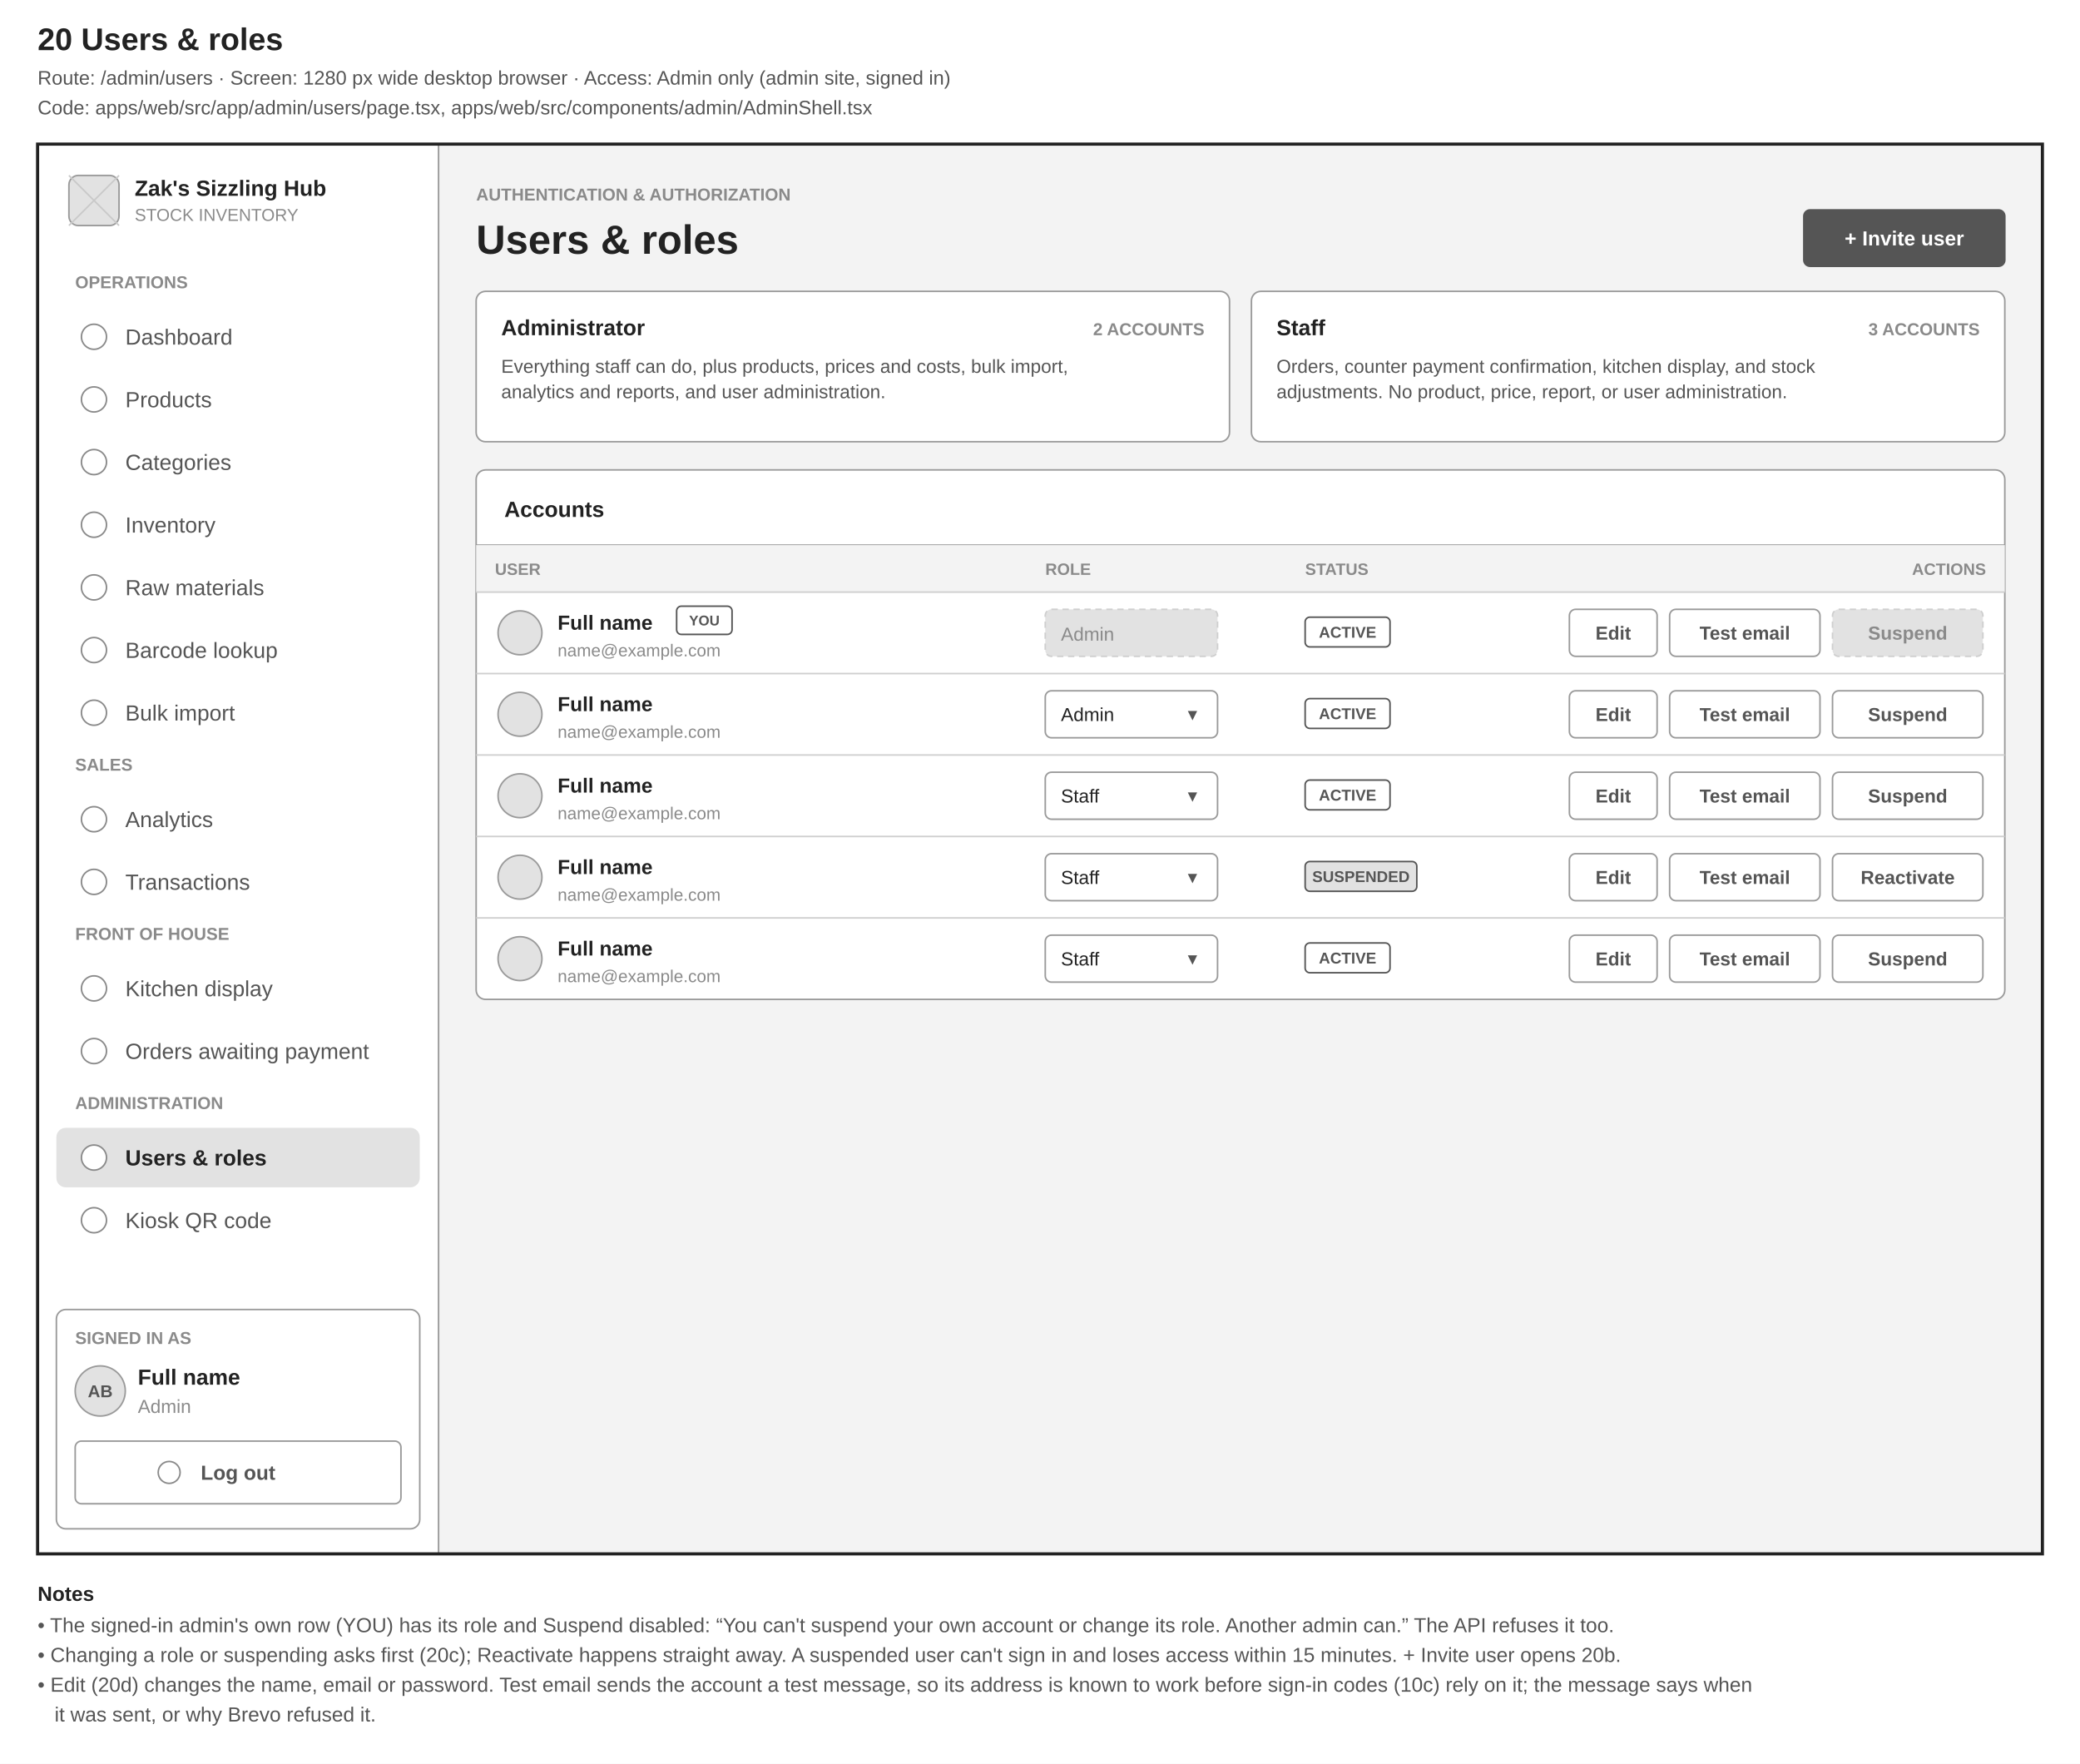
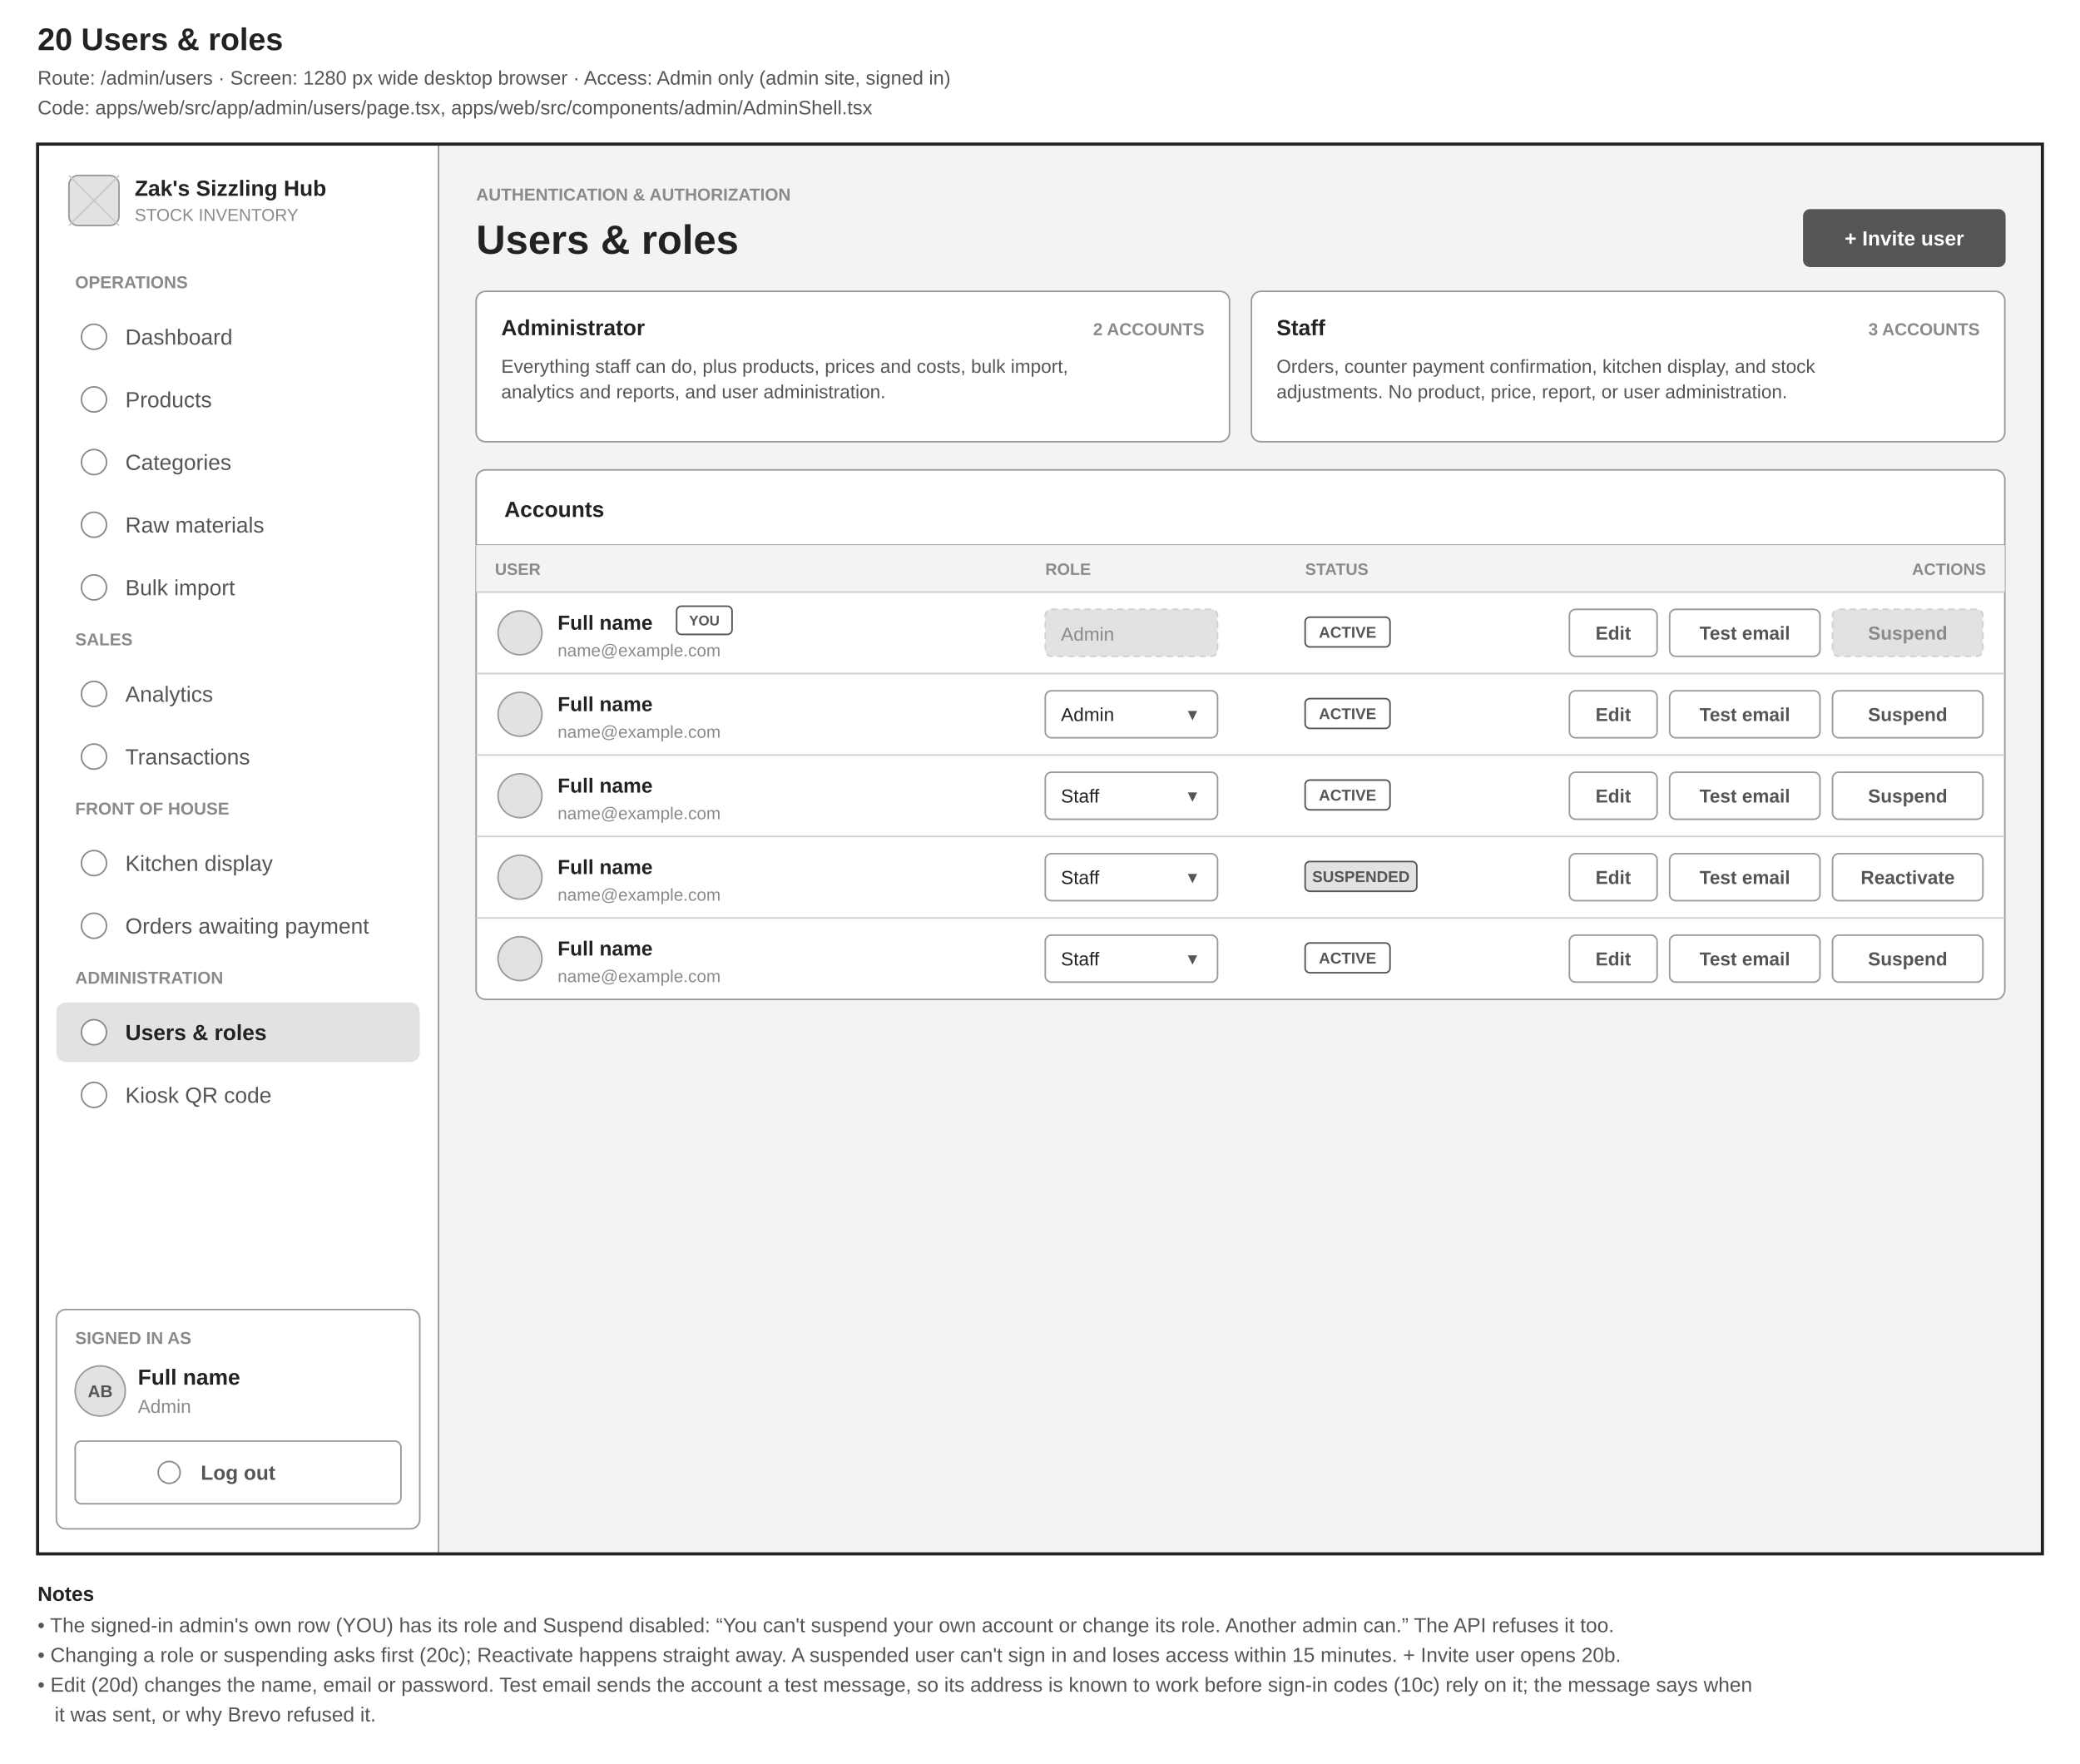
<svg xmlns="http://www.w3.org/2000/svg" width="1328" height="1126" viewBox="0 0 1328 1126">
  <rect x="0" y="0" width="1328" height="1126" fill="#ffffff" />
  <text x="24" y="32" font-family="Arial, Helvetica, sans-serif" font-size="20" font-weight="700" fill="#222222">20  Users &amp; roles</text>
  <text x="24" y="54" font-family="Arial, Helvetica, sans-serif" font-size="12.5" fill="#555555">Route: /admin/users   ·   Screen: 1280 px wide desktop browser   ·   Access: Admin only (admin site, signed in)</text>
  <text x="24" y="73" font-family="Arial, Helvetica, sans-serif" font-size="12.5" fill="#555555">Code: apps/web/src/app/admin/users/page.tsx, apps/web/src/components/admin/AdminShell.tsx</text>
  <text x="24" y="1022" font-family="Arial, Helvetica, sans-serif" font-size="13" font-weight="700" fill="#222222">Notes</text>
  <text x="24" y="1042" font-family="Arial, Helvetica, sans-serif" font-size="13" fill="#555555" xml:space="preserve">• The signed-in admin's own row (YOU) has its role and Suspend disabled: “You can't suspend your own account or change its role. Another admin can.” The API refuses it too.</text>
  <text x="24" y="1061" font-family="Arial, Helvetica, sans-serif" font-size="13" fill="#555555" xml:space="preserve">• Changing a role or suspending asks first (20c); Reactivate happens straight away. A suspended user can't sign in and loses access within 15 minutes. + Invite user opens 20b.</text>
  <text x="24" y="1080" font-family="Arial, Helvetica, sans-serif" font-size="13" fill="#555555" xml:space="preserve">• Edit (20d) changes the name, email or password. Test email sends the account a test message, so its address is known to work before sign-in codes (10c) rely on it; the message says when</text>
  <text x="24" y="1099" font-family="Arial, Helvetica, sans-serif" font-size="13" fill="#555555" xml:space="preserve">   it was sent, or why Brevo refused it.</text>
  <g transform="translate(24,92)">
    <clipPath id="frame">
      <rect x="0" y="0" width="1280" height="900" />
    </clipPath>
    <g clip-path="url(#frame)">
      <rect x="0" y="0" width="1280" height="900" fill="#ffffff" />
      <rect x="0" y="0" width="1280" height="900" rx="0" fill="#f3f3f3" stroke="none" />
      <rect x="0" y="0" width="256" height="900" rx="0" fill="#ffffff" stroke="none" />
      <line x1="256" y1="0" x2="256" y2="900" stroke="#9a9a9a" stroke-width="1" />
      <rect x="20" y="20" width="32" height="32" rx="6" fill="#e2e2e2" stroke="#9a9a9a" stroke-width="1" />
      <line x1="20" y1="20" x2="52" y2="52" stroke="#c9c9c9" stroke-width="1" />
      <line x1="52" y1="20" x2="20" y2="52" stroke="#c9c9c9" stroke-width="1" />
      <text x="62" y="33" font-family="Arial, Helvetica, sans-serif" font-size="14" font-weight="700" text-anchor="start" fill="#222222">Zak's Sizzling Hub</text>
      <text x="62" y="49" font-family="Arial, Helvetica, sans-serif" font-size="11" font-weight="400" text-anchor="start" fill="#8a8a8a">STOCK INVENTORY</text>
      <text x="24" y="92" font-family="Arial, Helvetica, sans-serif" font-size="11" font-weight="700" text-anchor="start" fill="#8a8a8a">OPERATIONS</text>
      <circle cx="36" cy="123" r="8" fill="#ffffff" stroke="#8a8a8a" stroke-width="1" />
      <text x="56" y="128" font-family="Arial, Helvetica, sans-serif" font-size="14" font-weight="400" text-anchor="start" fill="#555555">Dashboard</text>
      <circle cx="36" cy="163" r="8" fill="#ffffff" stroke="#8a8a8a" stroke-width="1" />
      <text x="56" y="168" font-family="Arial, Helvetica, sans-serif" font-size="14" font-weight="400" text-anchor="start" fill="#555555">Products</text>
      <circle cx="36" cy="203" r="8" fill="#ffffff" stroke="#8a8a8a" stroke-width="1" />
      <text x="56" y="208" font-family="Arial, Helvetica, sans-serif" font-size="14" font-weight="400" text-anchor="start" fill="#555555">Categories</text>
      <circle cx="36" cy="243" r="8" fill="#ffffff" stroke="#8a8a8a" stroke-width="1" />
-       <text x="56" y="248" font-family="Arial, Helvetica, sans-serif" font-size="14" font-weight="400" text-anchor="start" fill="#555555">Inventory</text>
+       <text x="56" y="248" font-family="Arial, Helvetica, sans-serif" font-size="14" font-weight="400" text-anchor="start" fill="#555555">Raw materials</text>
      <circle cx="36" cy="283" r="8" fill="#ffffff" stroke="#8a8a8a" stroke-width="1" />
-       <text x="56" y="288" font-family="Arial, Helvetica, sans-serif" font-size="14" font-weight="400" text-anchor="start" fill="#555555">Raw materials</text>
-       <circle cx="36" cy="323" r="8" fill="#ffffff" stroke="#8a8a8a" stroke-width="1" />
-       <text x="56" y="328" font-family="Arial, Helvetica, sans-serif" font-size="14" font-weight="400" text-anchor="start" fill="#555555">Barcode lookup</text>
-       <circle cx="36" cy="363" r="8" fill="#ffffff" stroke="#8a8a8a" stroke-width="1" />
-       <text x="56" y="368" font-family="Arial, Helvetica, sans-serif" font-size="14" font-weight="400" text-anchor="start" fill="#555555">Bulk import</text>
-       <text x="24" y="400" font-family="Arial, Helvetica, sans-serif" font-size="11" font-weight="700" text-anchor="start" fill="#8a8a8a">SALES</text>
-       <circle cx="36" cy="431" r="8" fill="#ffffff" stroke="#8a8a8a" stroke-width="1" />
-       <text x="56" y="436" font-family="Arial, Helvetica, sans-serif" font-size="14" font-weight="400" text-anchor="start" fill="#555555">Analytics</text>
-       <circle cx="36" cy="471" r="8" fill="#ffffff" stroke="#8a8a8a" stroke-width="1" />
-       <text x="56" y="476" font-family="Arial, Helvetica, sans-serif" font-size="14" font-weight="400" text-anchor="start" fill="#555555">Transactions</text>
-       <text x="24" y="508" font-family="Arial, Helvetica, sans-serif" font-size="11" font-weight="700" text-anchor="start" fill="#8a8a8a">FRONT OF HOUSE</text>
-       <circle cx="36" cy="539" r="8" fill="#ffffff" stroke="#8a8a8a" stroke-width="1" />
-       <text x="56" y="544" font-family="Arial, Helvetica, sans-serif" font-size="14" font-weight="400" text-anchor="start" fill="#555555">Kitchen display</text>
-       <circle cx="36" cy="579" r="8" fill="#ffffff" stroke="#8a8a8a" stroke-width="1" />
-       <text x="56" y="584" font-family="Arial, Helvetica, sans-serif" font-size="14" font-weight="400" text-anchor="start" fill="#555555">Orders awaiting payment</text>
-       <text x="24" y="616" font-family="Arial, Helvetica, sans-serif" font-size="11" font-weight="700" text-anchor="start" fill="#8a8a8a">ADMINISTRATION</text>
-       <rect x="12" y="628" width="232" height="38" rx="6" fill="#e2e2e2" stroke="none" />
-       <circle cx="36" cy="647" r="8" fill="#ffffff" stroke="#8a8a8a" stroke-width="1" />
-       <text x="56" y="652" font-family="Arial, Helvetica, sans-serif" font-size="14" font-weight="700" text-anchor="start" fill="#222222">Users &amp; roles</text>
-       <circle cx="36" cy="687" r="8" fill="#ffffff" stroke="#8a8a8a" stroke-width="1" />
-       <text x="56" y="692" font-family="Arial, Helvetica, sans-serif" font-size="14" font-weight="400" text-anchor="start" fill="#555555">Kiosk QR code</text>
+       <text x="56" y="288" font-family="Arial, Helvetica, sans-serif" font-size="14" font-weight="400" text-anchor="start" fill="#555555">Bulk import</text>
+       <text x="24" y="320" font-family="Arial, Helvetica, sans-serif" font-size="11" font-weight="700" text-anchor="start" fill="#8a8a8a">SALES</text>
+       <circle cx="36" cy="351" r="8" fill="#ffffff" stroke="#8a8a8a" stroke-width="1" />
+       <text x="56" y="356" font-family="Arial, Helvetica, sans-serif" font-size="14" font-weight="400" text-anchor="start" fill="#555555">Analytics</text>
+       <circle cx="36" cy="391" r="8" fill="#ffffff" stroke="#8a8a8a" stroke-width="1" />
+       <text x="56" y="396" font-family="Arial, Helvetica, sans-serif" font-size="14" font-weight="400" text-anchor="start" fill="#555555">Transactions</text>
+       <text x="24" y="428" font-family="Arial, Helvetica, sans-serif" font-size="11" font-weight="700" text-anchor="start" fill="#8a8a8a">FRONT OF HOUSE</text>
+       <circle cx="36" cy="459" r="8" fill="#ffffff" stroke="#8a8a8a" stroke-width="1" />
+       <text x="56" y="464" font-family="Arial, Helvetica, sans-serif" font-size="14" font-weight="400" text-anchor="start" fill="#555555">Kitchen display</text>
+       <circle cx="36" cy="499" r="8" fill="#ffffff" stroke="#8a8a8a" stroke-width="1" />
+       <text x="56" y="504" font-family="Arial, Helvetica, sans-serif" font-size="14" font-weight="400" text-anchor="start" fill="#555555">Orders awaiting payment</text>
+       <text x="24" y="536" font-family="Arial, Helvetica, sans-serif" font-size="11" font-weight="700" text-anchor="start" fill="#8a8a8a">ADMINISTRATION</text>
+       <rect x="12" y="548" width="232" height="38" rx="6" fill="#e2e2e2" stroke="none" />
+       <circle cx="36" cy="567" r="8" fill="#ffffff" stroke="#8a8a8a" stroke-width="1" />
+       <text x="56" y="572" font-family="Arial, Helvetica, sans-serif" font-size="14" font-weight="700" text-anchor="start" fill="#222222">Users &amp; roles</text>
+       <circle cx="36" cy="607" r="8" fill="#ffffff" stroke="#8a8a8a" stroke-width="1" />
+       <text x="56" y="612" font-family="Arial, Helvetica, sans-serif" font-size="14" font-weight="400" text-anchor="start" fill="#555555">Kiosk QR code</text>
      <rect x="12" y="744" width="232" height="140" rx="6" fill="#ffffff" stroke="#9a9a9a" stroke-width="1" />
      <text x="24" y="766" font-family="Arial, Helvetica, sans-serif" font-size="11" font-weight="700" text-anchor="start" fill="#8a8a8a">SIGNED IN AS</text>
      <circle cx="40" cy="796" r="16" fill="#e2e2e2" stroke="#9a9a9a" stroke-width="1" />
      <text x="40" y="800" font-family="Arial, Helvetica, sans-serif" font-size="11" font-weight="700" text-anchor="middle" fill="#555555">AB</text>
      <text x="64" y="792" font-family="Arial, Helvetica, sans-serif" font-size="14" font-weight="700" text-anchor="start" fill="#222222">Full name</text>
      <text x="64" y="810" font-family="Arial, Helvetica, sans-serif" font-size="12" font-weight="400" text-anchor="start" fill="#8a8a8a">Admin</text>
      <rect x="24" y="828" width="208" height="40" rx="4" fill="#ffffff" stroke="#9a9a9a" stroke-width="1" />
      <text x="128.0" y="852.68" font-family="Arial, Helvetica, sans-serif" font-size="13" font-weight="700" text-anchor="middle" fill="#555555">Log out</text>
      <circle cx="84" cy="848" r="7" fill="#ffffff" stroke="#8a8a8a" stroke-width="1" />
      <text x="280" y="36" font-family="Arial, Helvetica, sans-serif" font-size="11" font-weight="700" text-anchor="start" fill="#8a8a8a">AUTHENTICATION &amp; AUTHORIZATION</text>
      <text x="280" y="70" font-family="Arial, Helvetica, sans-serif" font-size="26" font-weight="700" text-anchor="start" fill="#222222">Users &amp; roles</text>
      <rect x="1127.67" y="42" width="128.33" height="36" rx="4" fill="#555555" stroke="#555555" stroke-width="1" />
      <text x="1191.835" y="64.68" font-family="Arial, Helvetica, sans-serif" font-size="13" font-weight="700" text-anchor="middle" fill="#ffffff">+ Invite user</text>
      <rect x="280.0" y="94" width="481.0" height="96" rx="6" fill="#ffffff" stroke="#9a9a9a" stroke-width="1" />
      <text x="296.0" y="122" font-family="Arial, Helvetica, sans-serif" font-size="14" font-weight="700" text-anchor="start" fill="#222222">Administrator</text>
      <text x="745.0" y="122" font-family="Arial, Helvetica, sans-serif" font-size="11" font-weight="700" text-anchor="end" fill="#8a8a8a">2 ACCOUNTS</text>
      <text x="296.0" y="146" font-family="Arial, Helvetica, sans-serif" font-size="12" font-weight="400" text-anchor="start" fill="#555555">Everything staff can do, plus products, prices and costs, bulk import,</text>
      <text x="296.0" y="162.2" font-family="Arial, Helvetica, sans-serif" font-size="12" font-weight="400" text-anchor="start" fill="#555555">analytics and reports, and user administration.</text>
      <rect x="775.0" y="94" width="481.0" height="96" rx="6" fill="#ffffff" stroke="#9a9a9a" stroke-width="1" />
      <text x="791.0" y="122" font-family="Arial, Helvetica, sans-serif" font-size="14" font-weight="700" text-anchor="start" fill="#222222">Staff</text>
      <text x="1240.0" y="122" font-family="Arial, Helvetica, sans-serif" font-size="11" font-weight="700" text-anchor="end" fill="#8a8a8a">3 ACCOUNTS</text>
      <text x="791.0" y="146" font-family="Arial, Helvetica, sans-serif" font-size="12" font-weight="400" text-anchor="start" fill="#555555">Orders, counter payment confirmation, kitchen display, and stock</text>
      <text x="791.0" y="162.2" font-family="Arial, Helvetica, sans-serif" font-size="12" font-weight="400" text-anchor="start" fill="#555555">adjustments. No product, price, report, or user administration.</text>
      <rect x="280" y="208" width="976" height="338" rx="6" fill="#ffffff" stroke="#9a9a9a" stroke-width="1" />
      <text x="298" y="238" font-family="Arial, Helvetica, sans-serif" font-size="14" font-weight="700" text-anchor="start" fill="#222222">Accounts</text>
      <line x1="280" y1="256" x2="1256" y2="256" stroke="#9a9a9a" stroke-width="1" />
      <rect x="280" y="256" width="976" height="30" rx="0" fill="#f3f3f3" stroke="none" stroke-width="1" />
      <text x="292" y="275.0" font-family="Arial, Helvetica, sans-serif" font-size="10.5" font-weight="700" text-anchor="start" fill="#8a8a8a">USER</text>
      <text x="643.36" y="275.0" font-family="Arial, Helvetica, sans-serif" font-size="10.5" font-weight="700" text-anchor="start" fill="#8a8a8a">ROLE</text>
      <text x="809.28" y="275.0" font-family="Arial, Helvetica, sans-serif" font-size="10.5" font-weight="700" text-anchor="start" fill="#8a8a8a">STATUS</text>
      <text x="1244.0" y="275.0" font-family="Arial, Helvetica, sans-serif" font-size="10.5" font-weight="700" text-anchor="end" fill="#8a8a8a">ACTIONS</text>
      <line x1="280" y1="286" x2="1256" y2="286" stroke="#cfcfcf" stroke-width="1" />
      <circle cx="308" cy="312.0" r="14" fill="#e2e2e2" stroke="#9a9a9a" stroke-width="1" />
      <text x="332" y="310.0" font-family="Arial, Helvetica, sans-serif" font-size="13" font-weight="700" text-anchor="start" fill="#222222">Full name</text>
      <rect x="408" y="295.0" width="35.39" height="18" rx="3" fill="#ffffff" stroke="#555555" stroke-width="1" />
      <text x="425.695" y="307.24" font-family="Arial, Helvetica, sans-serif" font-size="9" font-weight="700" text-anchor="middle" fill="#555555">YOU</text>
      <text x="332" y="327.0" font-family="Arial, Helvetica, sans-serif" font-size="11" font-weight="400" text-anchor="start" fill="#8a8a8a">name@example.com</text>
      <rect x="643.36" y="297.0" width="110" height="30" rx="4" fill="#e2e2e2" stroke="#cfcfcf" stroke-width="1" stroke-dasharray="4 3" />
      <text x="653.36" y="317.0" font-family="Arial, Helvetica, sans-serif" font-size="12" font-weight="400" text-anchor="start" fill="#8a8a8a">Admin</text>
      <rect x="809.28" y="302.0" width="54.2" height="19" rx="3" fill="#ffffff" stroke="#555555" stroke-width="1" />
      <text x="836.38" y="315.1" font-family="Arial, Helvetica, sans-serif" font-size="10" font-weight="700" text-anchor="middle" fill="#555555">ACTIVE</text>
      <rect x="1146.0" y="297.0" width="96" height="30" rx="4" fill="#e2e2e2" stroke="#cfcfcf" stroke-width="1" stroke-dasharray="4 3" />
      <text x="1194.0" y="316.32" font-family="Arial, Helvetica, sans-serif" font-size="12" font-weight="700" text-anchor="middle" fill="#8a8a8a">Suspend</text>
      <rect x="1042.0" y="297.0" width="96" height="30" rx="4" fill="#ffffff" stroke="#9a9a9a" stroke-width="1" />
      <text x="1090.0" y="316.32" font-family="Arial, Helvetica, sans-serif" font-size="12" font-weight="700" text-anchor="middle" fill="#555555">Test email</text>
      <rect x="978.0" y="297.0" width="56" height="30" rx="4" fill="#ffffff" stroke="#9a9a9a" stroke-width="1" />
      <text x="1006.0" y="316.32" font-family="Arial, Helvetica, sans-serif" font-size="12" font-weight="700" text-anchor="middle" fill="#555555">Edit</text>
      <line x1="280" y1="338" x2="1256" y2="338" stroke="#cfcfcf" stroke-width="1" />
      <circle cx="308" cy="364.0" r="14" fill="#e2e2e2" stroke="#9a9a9a" stroke-width="1" />
      <text x="332" y="362.0" font-family="Arial, Helvetica, sans-serif" font-size="13" font-weight="700" text-anchor="start" fill="#222222">Full name</text>
      <text x="332" y="379.0" font-family="Arial, Helvetica, sans-serif" font-size="11" font-weight="400" text-anchor="start" fill="#8a8a8a">name@example.com</text>
      <rect x="643.36" y="349.0" width="110" height="30" rx="4" fill="#ffffff" stroke="#9a9a9a" stroke-width="1" />
      <text x="653.36" y="368.32" font-family="Arial, Helvetica, sans-serif" font-size="12" font-weight="400" text-anchor="start" fill="#222222">Admin</text>
      <text x="737.36" y="368.0" font-family="Arial, Helvetica, sans-serif" font-size="12" font-weight="400" text-anchor="middle" fill="#555555">▾</text>
      <rect x="809.28" y="354.0" width="54.2" height="19" rx="3" fill="#ffffff" stroke="#555555" stroke-width="1" />
      <text x="836.38" y="367.1" font-family="Arial, Helvetica, sans-serif" font-size="10" font-weight="700" text-anchor="middle" fill="#555555">ACTIVE</text>
      <rect x="1146.0" y="349.0" width="96" height="30" rx="4" fill="#ffffff" stroke="#9a9a9a" stroke-width="1" />
      <text x="1194.0" y="368.32" font-family="Arial, Helvetica, sans-serif" font-size="12" font-weight="700" text-anchor="middle" fill="#555555">Suspend</text>
      <rect x="1042.0" y="349.0" width="96" height="30" rx="4" fill="#ffffff" stroke="#9a9a9a" stroke-width="1" />
      <text x="1090.0" y="368.32" font-family="Arial, Helvetica, sans-serif" font-size="12" font-weight="700" text-anchor="middle" fill="#555555">Test email</text>
      <rect x="978.0" y="349.0" width="56" height="30" rx="4" fill="#ffffff" stroke="#9a9a9a" stroke-width="1" />
      <text x="1006.0" y="368.32" font-family="Arial, Helvetica, sans-serif" font-size="12" font-weight="700" text-anchor="middle" fill="#555555">Edit</text>
      <line x1="280" y1="390" x2="1256" y2="390" stroke="#cfcfcf" stroke-width="1" />
      <circle cx="308" cy="416.0" r="14" fill="#e2e2e2" stroke="#9a9a9a" stroke-width="1" />
      <text x="332" y="414.0" font-family="Arial, Helvetica, sans-serif" font-size="13" font-weight="700" text-anchor="start" fill="#222222">Full name</text>
      <text x="332" y="431.0" font-family="Arial, Helvetica, sans-serif" font-size="11" font-weight="400" text-anchor="start" fill="#8a8a8a">name@example.com</text>
      <rect x="643.36" y="401.0" width="110" height="30" rx="4" fill="#ffffff" stroke="#9a9a9a" stroke-width="1" />
      <text x="653.36" y="420.32" font-family="Arial, Helvetica, sans-serif" font-size="12" font-weight="400" text-anchor="start" fill="#222222">Staff</text>
      <text x="737.36" y="420.0" font-family="Arial, Helvetica, sans-serif" font-size="12" font-weight="400" text-anchor="middle" fill="#555555">▾</text>
      <rect x="809.28" y="406.0" width="54.2" height="19" rx="3" fill="#ffffff" stroke="#555555" stroke-width="1" />
      <text x="836.38" y="419.1" font-family="Arial, Helvetica, sans-serif" font-size="10" font-weight="700" text-anchor="middle" fill="#555555">ACTIVE</text>
      <rect x="1146.0" y="401.0" width="96" height="30" rx="4" fill="#ffffff" stroke="#9a9a9a" stroke-width="1" />
      <text x="1194.0" y="420.32" font-family="Arial, Helvetica, sans-serif" font-size="12" font-weight="700" text-anchor="middle" fill="#555555">Suspend</text>
      <rect x="1042.0" y="401.0" width="96" height="30" rx="4" fill="#ffffff" stroke="#9a9a9a" stroke-width="1" />
      <text x="1090.0" y="420.32" font-family="Arial, Helvetica, sans-serif" font-size="12" font-weight="700" text-anchor="middle" fill="#555555">Test email</text>
      <rect x="978.0" y="401.0" width="56" height="30" rx="4" fill="#ffffff" stroke="#9a9a9a" stroke-width="1" />
      <text x="1006.0" y="420.32" font-family="Arial, Helvetica, sans-serif" font-size="12" font-weight="700" text-anchor="middle" fill="#555555">Edit</text>
      <line x1="280" y1="442" x2="1256" y2="442" stroke="#cfcfcf" stroke-width="1" />
      <circle cx="308" cy="468.0" r="14" fill="#e2e2e2" stroke="#9a9a9a" stroke-width="1" />
      <text x="332" y="466.0" font-family="Arial, Helvetica, sans-serif" font-size="13" font-weight="700" text-anchor="start" fill="#222222">Full name</text>
      <text x="332" y="483.0" font-family="Arial, Helvetica, sans-serif" font-size="11" font-weight="400" text-anchor="start" fill="#8a8a8a">name@example.com</text>
      <rect x="643.36" y="453.0" width="110" height="30" rx="4" fill="#ffffff" stroke="#9a9a9a" stroke-width="1" />
      <text x="653.36" y="472.32" font-family="Arial, Helvetica, sans-serif" font-size="12" font-weight="400" text-anchor="start" fill="#222222">Staff</text>
      <text x="737.36" y="472.0" font-family="Arial, Helvetica, sans-serif" font-size="12" font-weight="400" text-anchor="middle" fill="#555555">▾</text>
      <rect x="809.28" y="458.0" width="71.3" height="19" rx="3" fill="#e2e2e2" stroke="#555555" stroke-width="1" />
      <text x="844.93" y="471.1" font-family="Arial, Helvetica, sans-serif" font-size="10" font-weight="700" text-anchor="middle" fill="#555555">SUSPENDED</text>
      <rect x="1146.0" y="453.0" width="96" height="30" rx="4" fill="#ffffff" stroke="#9a9a9a" stroke-width="1" />
      <text x="1194.0" y="472.32" font-family="Arial, Helvetica, sans-serif" font-size="12" font-weight="700" text-anchor="middle" fill="#555555">Reactivate</text>
      <rect x="1042.0" y="453.0" width="96" height="30" rx="4" fill="#ffffff" stroke="#9a9a9a" stroke-width="1" />
      <text x="1090.0" y="472.32" font-family="Arial, Helvetica, sans-serif" font-size="12" font-weight="700" text-anchor="middle" fill="#555555">Test email</text>
      <rect x="978.0" y="453.0" width="56" height="30" rx="4" fill="#ffffff" stroke="#9a9a9a" stroke-width="1" />
      <text x="1006.0" y="472.32" font-family="Arial, Helvetica, sans-serif" font-size="12" font-weight="700" text-anchor="middle" fill="#555555">Edit</text>
      <line x1="280" y1="494" x2="1256" y2="494" stroke="#cfcfcf" stroke-width="1" />
      <circle cx="308" cy="520.0" r="14" fill="#e2e2e2" stroke="#9a9a9a" stroke-width="1" />
      <text x="332" y="518.0" font-family="Arial, Helvetica, sans-serif" font-size="13" font-weight="700" text-anchor="start" fill="#222222">Full name</text>
      <text x="332" y="535.0" font-family="Arial, Helvetica, sans-serif" font-size="11" font-weight="400" text-anchor="start" fill="#8a8a8a">name@example.com</text>
      <rect x="643.36" y="505.0" width="110" height="30" rx="4" fill="#ffffff" stroke="#9a9a9a" stroke-width="1" />
      <text x="653.36" y="524.32" font-family="Arial, Helvetica, sans-serif" font-size="12" font-weight="400" text-anchor="start" fill="#222222">Staff</text>
      <text x="737.36" y="524.0" font-family="Arial, Helvetica, sans-serif" font-size="12" font-weight="400" text-anchor="middle" fill="#555555">▾</text>
      <rect x="809.28" y="510.0" width="54.2" height="19" rx="3" fill="#ffffff" stroke="#555555" stroke-width="1" />
      <text x="836.38" y="523.1" font-family="Arial, Helvetica, sans-serif" font-size="10" font-weight="700" text-anchor="middle" fill="#555555">ACTIVE</text>
      <rect x="1146.0" y="505.0" width="96" height="30" rx="4" fill="#ffffff" stroke="#9a9a9a" stroke-width="1" />
      <text x="1194.0" y="524.32" font-family="Arial, Helvetica, sans-serif" font-size="12" font-weight="700" text-anchor="middle" fill="#555555">Suspend</text>
      <rect x="1042.0" y="505.0" width="96" height="30" rx="4" fill="#ffffff" stroke="#9a9a9a" stroke-width="1" />
      <text x="1090.0" y="524.32" font-family="Arial, Helvetica, sans-serif" font-size="12" font-weight="700" text-anchor="middle" fill="#555555">Test email</text>
      <rect x="978.0" y="505.0" width="56" height="30" rx="4" fill="#ffffff" stroke="#9a9a9a" stroke-width="1" />
      <text x="1006.0" y="524.32" font-family="Arial, Helvetica, sans-serif" font-size="12" font-weight="700" text-anchor="middle" fill="#555555">Edit</text>
    </g>
    <rect x="0" y="0" width="1280" height="900" fill="none" stroke="#222222" stroke-width="2" />
  </g>
</svg>
